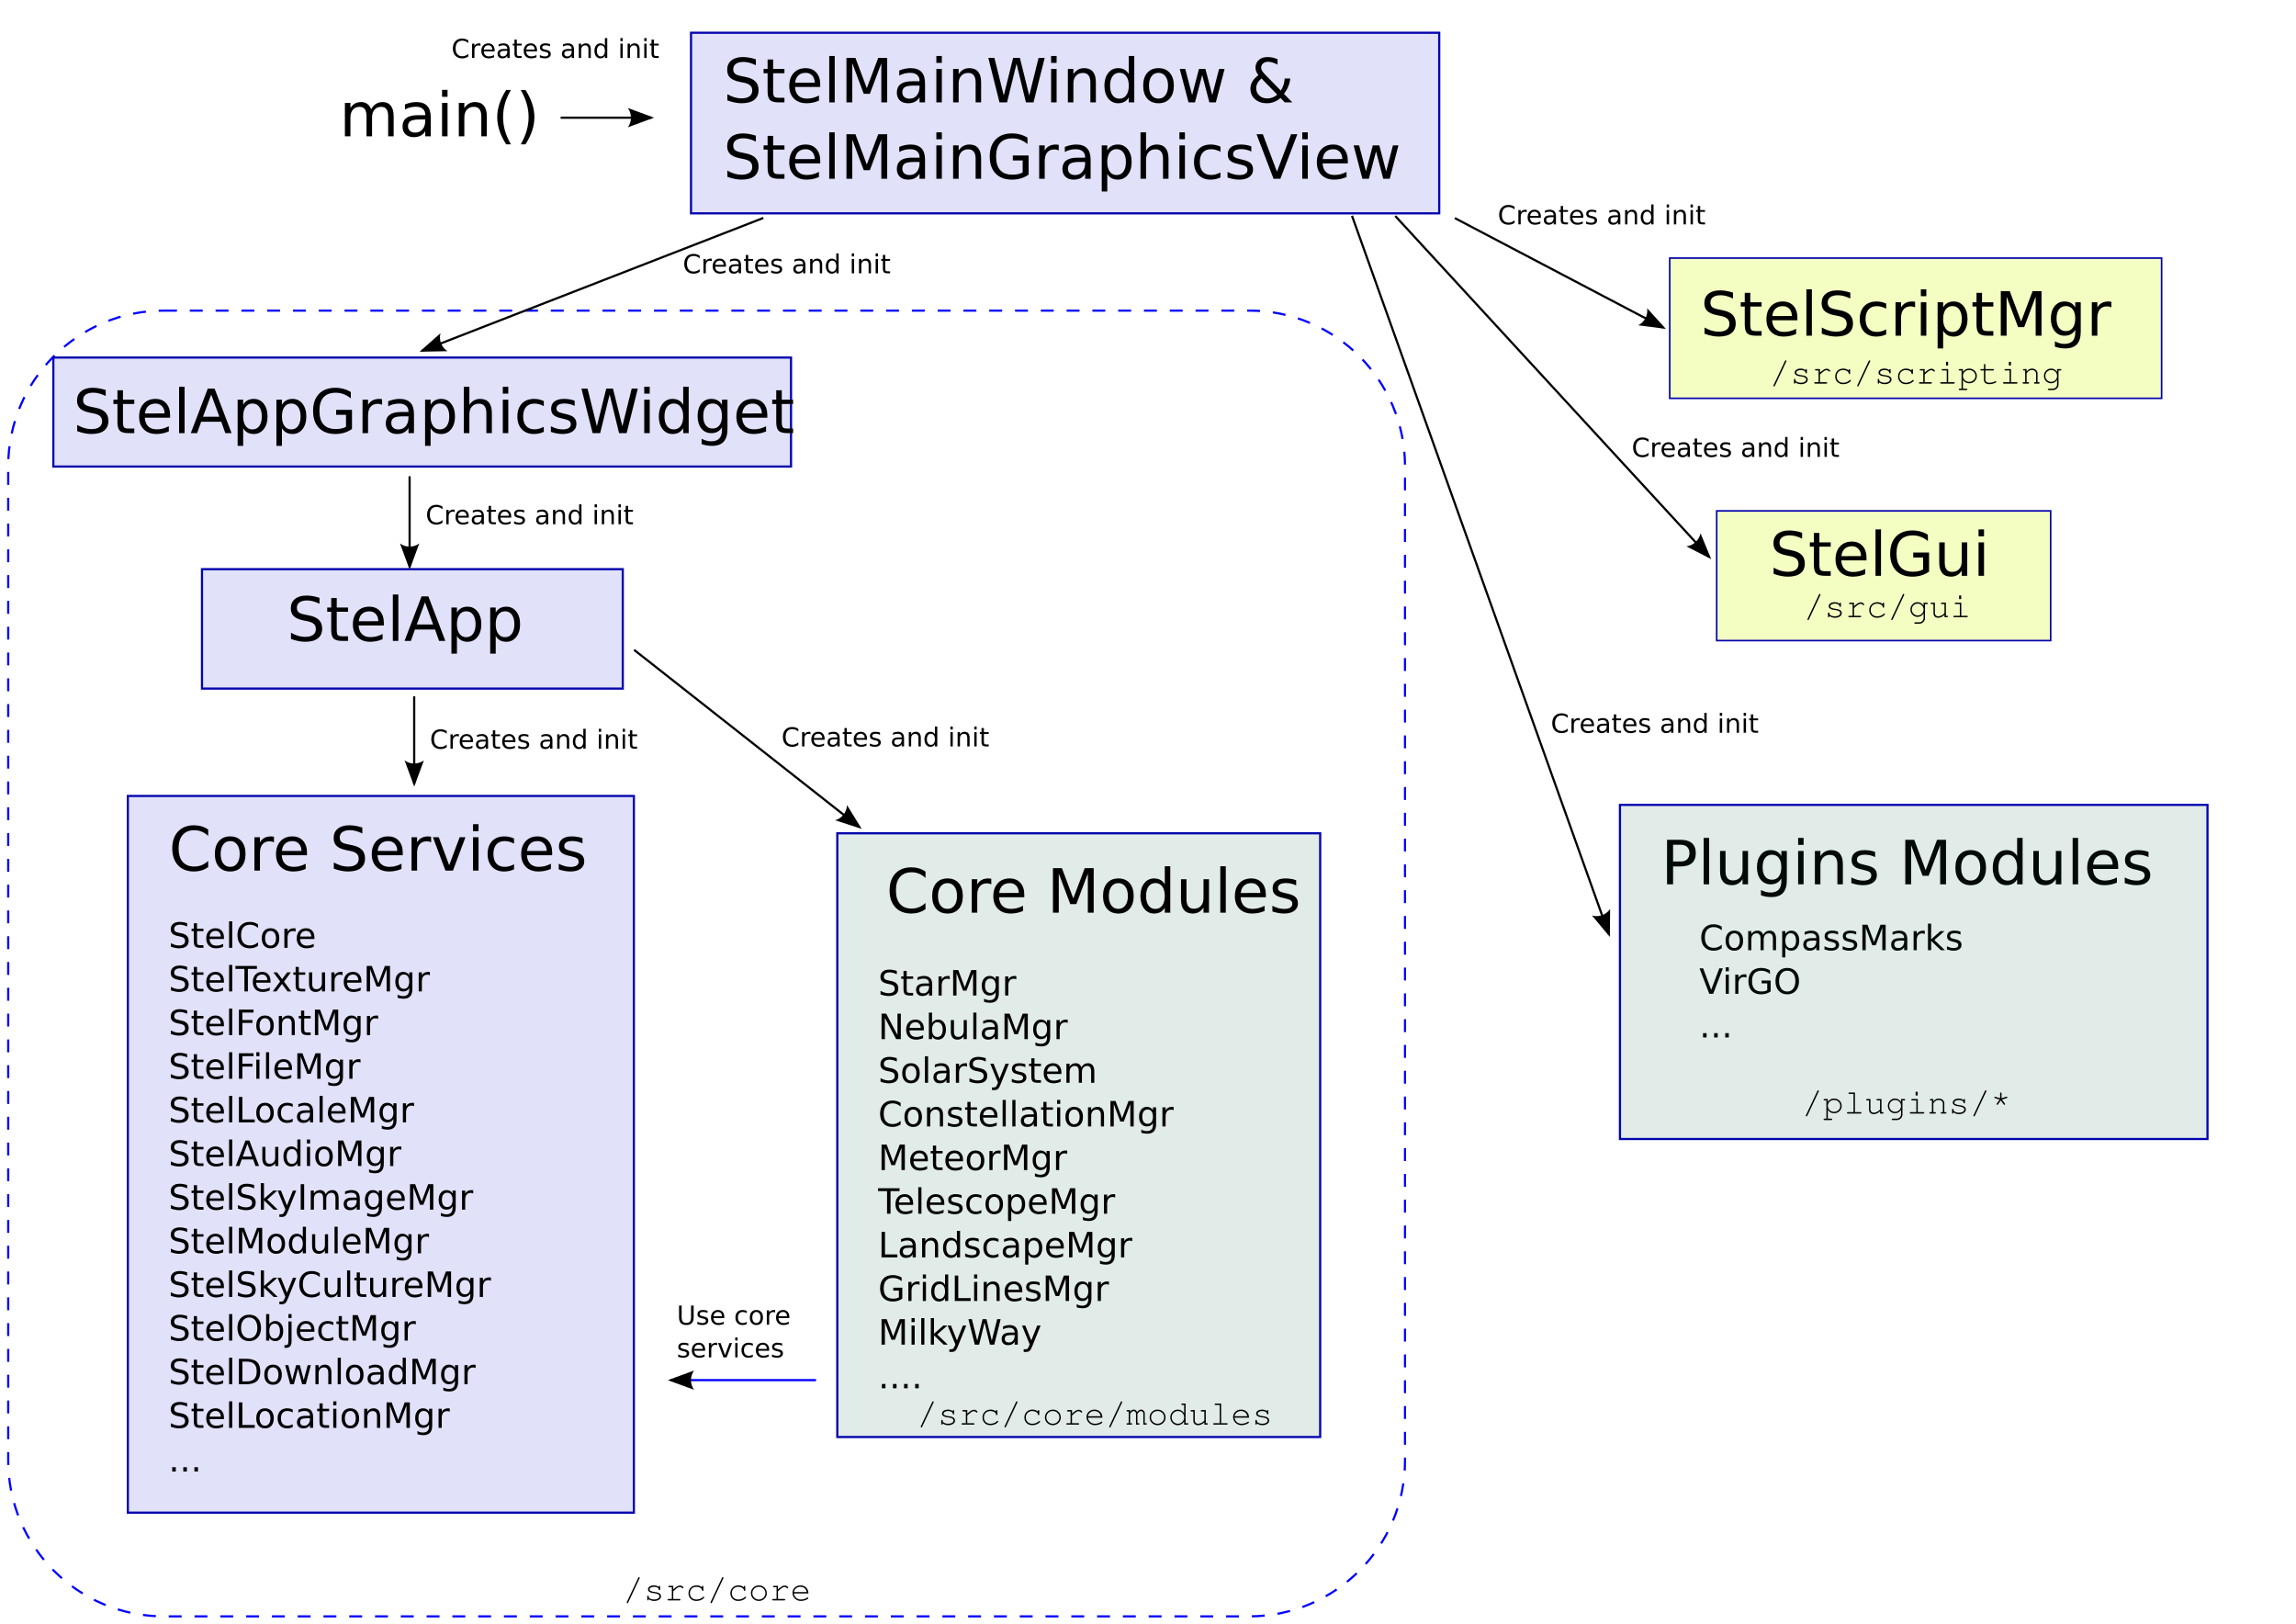
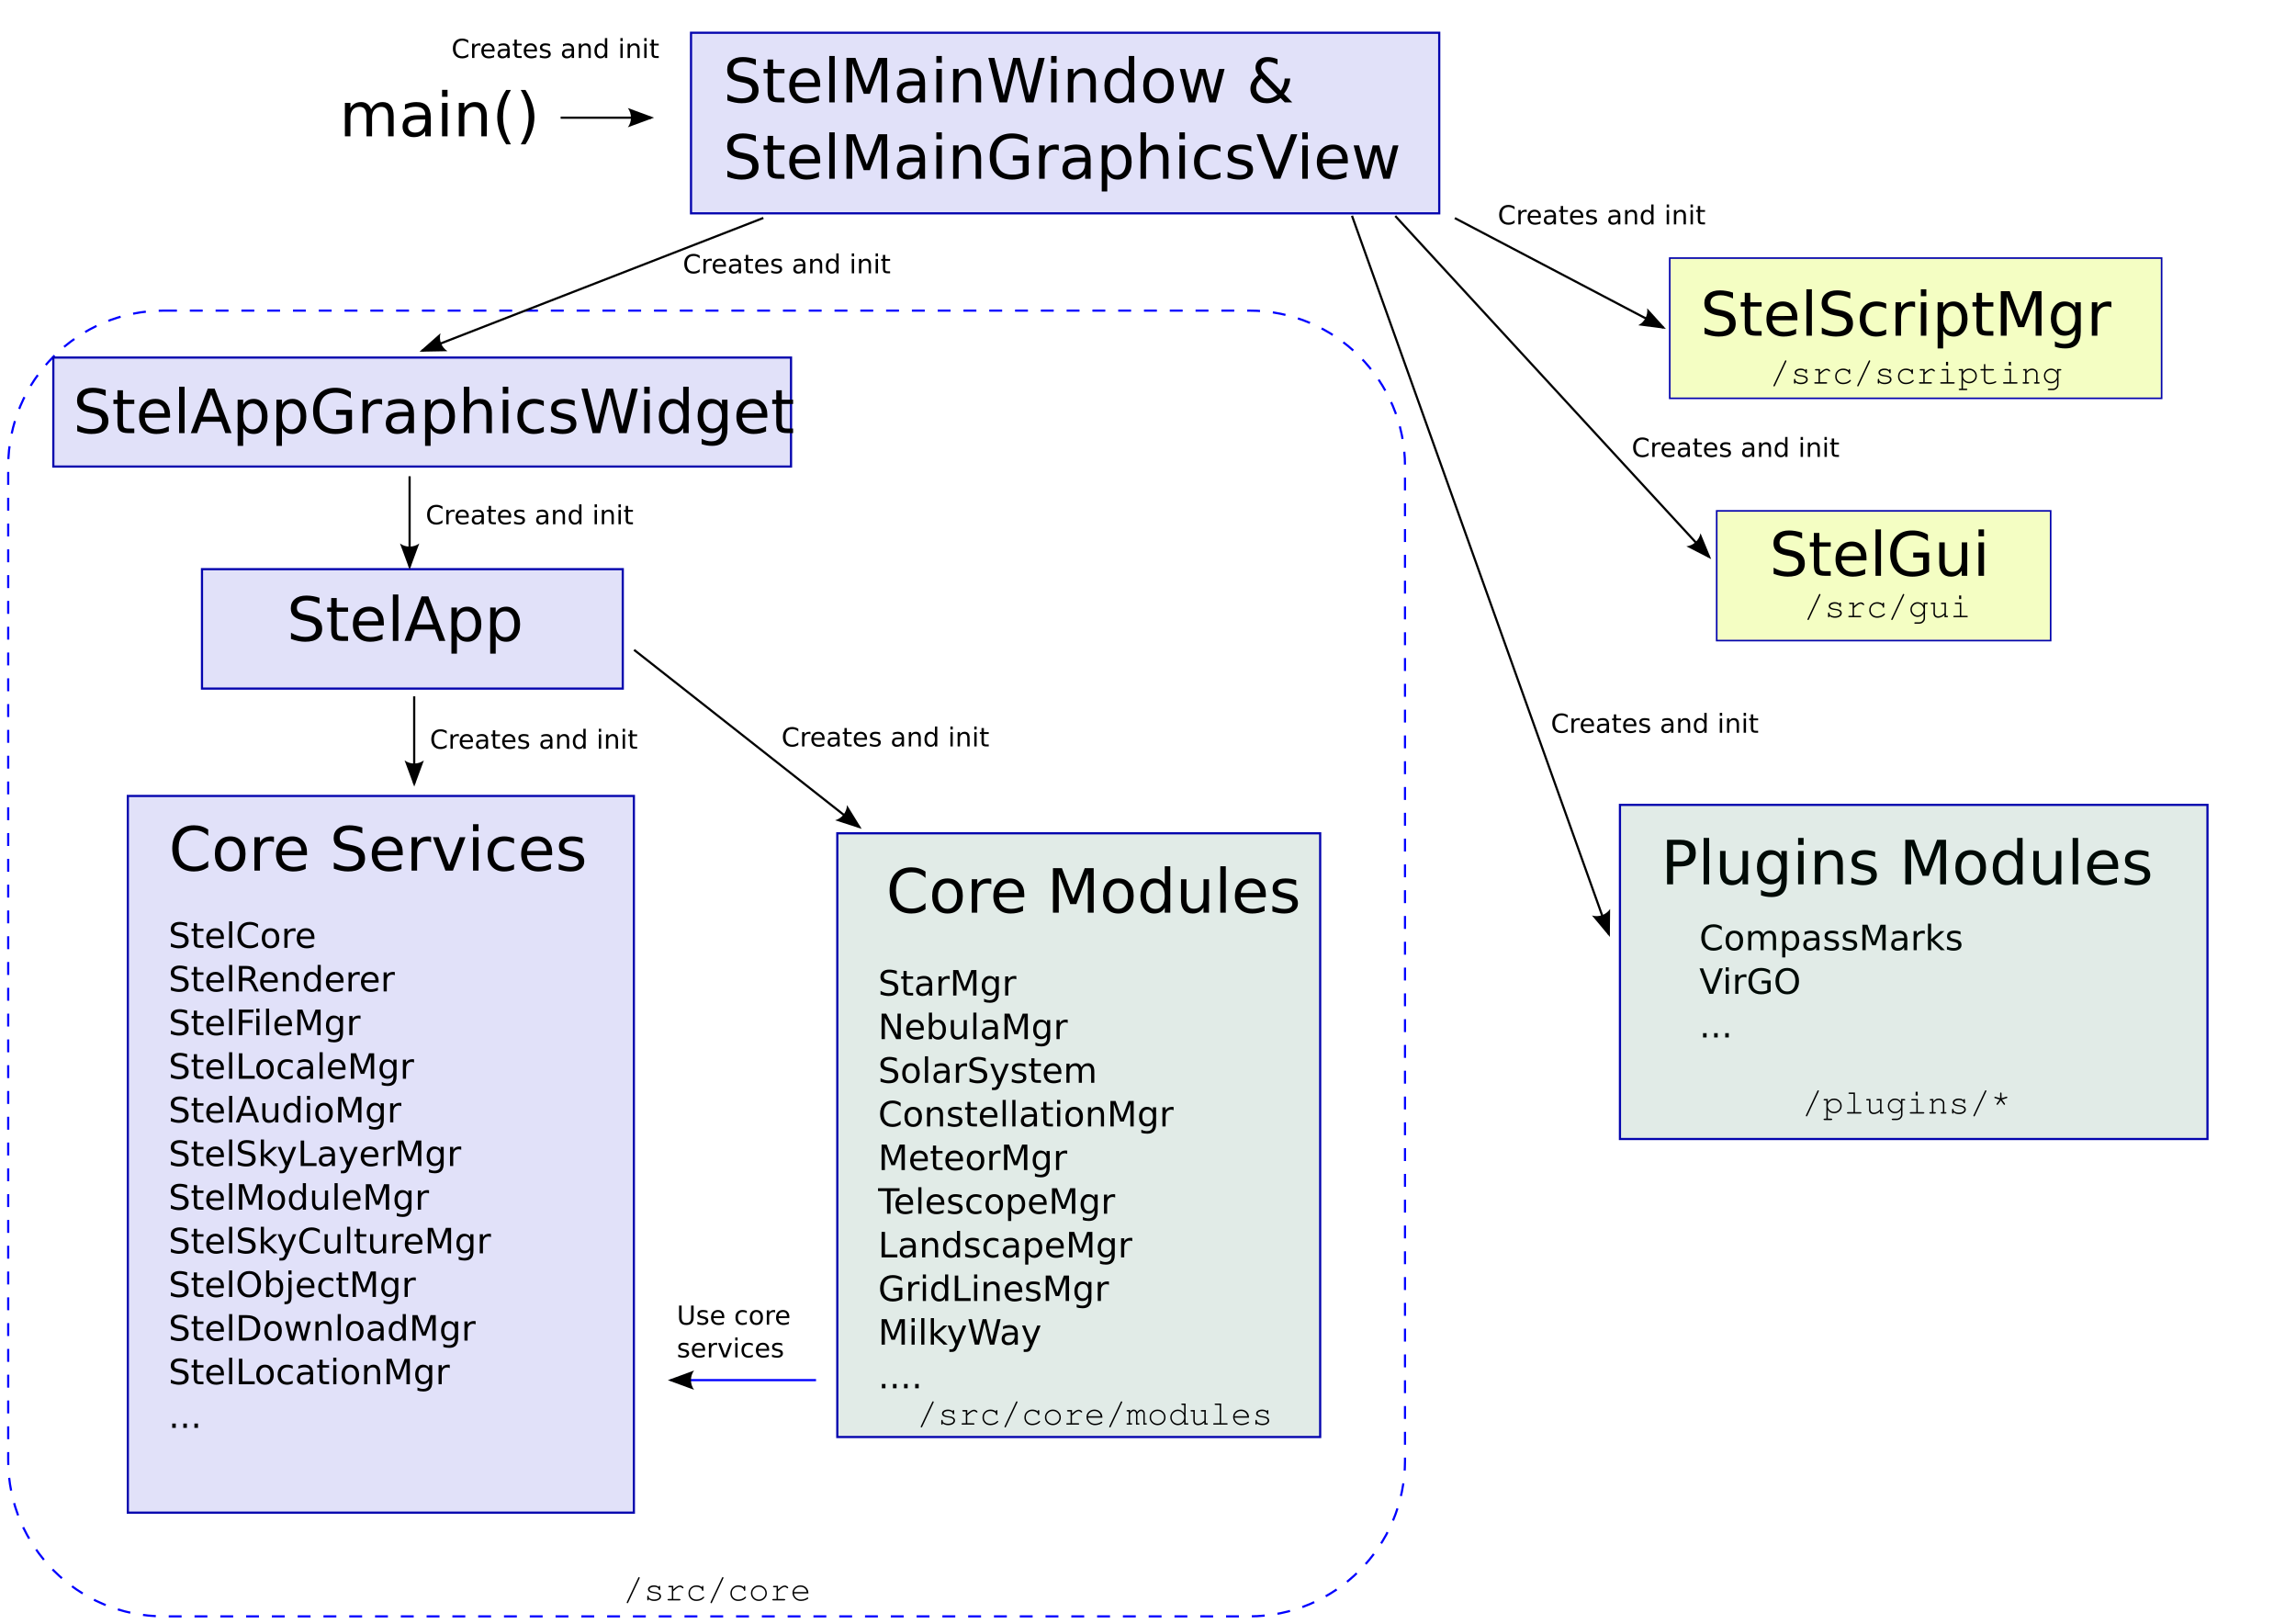
<svg xmlns="http://www.w3.org/2000/svg" width="1052.362" height="744.094" id="svg2" version="1.0">
  <defs id="defs4">
    <marker orient="auto" refY="0.0" refX="0.0" id="Dot_l" style="overflow:visible">
      <path id="path7380" d="M -2.5,-1.0 C -2.5,1.76 -4.74,4.0 -7.5,4.0 C -10.26,4.0 -12.5,1.76 -12.5,-1.0 C -12.5,-3.76 -10.26,-6.0 -7.5,-6.0 C -4.74,-6.0 -2.5,-3.76 -2.5,-1.0 z " style="fill-rule:evenodd;stroke:#000000;stroke-width:1.0pt;marker-start:none;marker-end:none" transform="scale(0.8) translate(7.4, 1)" />
    </marker>
    <marker orient="auto" refY="0.0" refX="0.0" id="Arrow2Lend" style="overflow:visible;">
      <path id="path7339" style="font-size:12.0;fill-rule:evenodd;stroke-width:0.625;stroke-linejoin:round;" d="M 8.719,4.034 L -2.207,0.016 L 8.719,-4.002 C 6.973,-1.63 6.983,1.616 8.719,4.034 z " transform="scale(1.1) rotate(180) translate(1,0)" />
    </marker>
    <marker orient="auto" refY="0" refX="0" id="Arrow2Lend-8" style="overflow:visible">
      <path id="path7339-5" style="font-size:12px;fill-rule:evenodd;stroke-width:0.625;stroke-linejoin:round" d="M 8.719,4.034 -2.207,0.016 8.719,-4.002 c -1.745,2.372 -1.735,5.617 -6e-7,8.035 z" transform="matrix(-1.1,0,0,-1.1,-1.1,0)" />
    </marker>
  </defs>
  <g id="layer1">
    <rect style="fill:#0000c9;fill-opacity:0.12;stroke:#0000ad;stroke-opacity:0.984" id="rect2160" width="231.942" height="328.438" x="58.596" y="364.764" />
    <text xml:space="preserve" style="font-size:12px;font-style:normal;font-weight:normal;fill:#000000;fill-opacity:1;stroke:none;font-family:Bitstream Vera Sans" x="77.382" y="398.982" id="text3134">
      <tspan id="tspan3136" x="77.382" y="398.982" style="font-size:28px">Core Services</tspan>
    </text>
    <text xml:space="preserve" style="font-size:12px;font-style:normal;font-weight:normal;fill:#000000;fill-opacity:1;stroke:none;font-family:Bitstream Vera Sans" x="77.21" y="434.35" id="text3138">
      <tspan id="tspan3140" x="77.21" y="434.35" style="font-size:16px">StelCore</tspan>
-       <tspan x="77.21" y="454.35" id="tspan3142" style="font-size:16px">StelTextureMgr</tspan>
-       <tspan x="77.21" y="474.35" id="tspan3144" style="font-size:16px">StelFontMgr</tspan>
-       <tspan x="77.21" y="494.35" id="tspan3146" style="font-size:16px">StelFileMgr</tspan>
-       <tspan x="77.21" y="514.35" id="tspan3148" style="font-size:16px">StelLocaleMgr</tspan>
-       <tspan x="77.21" y="534.35" style="font-size:16px" id="tspan10494">StelAudioMgr</tspan>
-       <tspan x="77.21" y="554.35" style="font-size:16px" id="tspan10498">StelSkyImageMgr</tspan>
-       <tspan x="77.21" y="574.35" style="font-size:16px" id="tspan10486">StelModuleMgr</tspan>
-       <tspan x="77.21" y="594.35" id="tspan3152" style="font-size:16px">StelSkyCultureMgr</tspan>
-       <tspan x="77.21" y="614.35" style="font-size:16px" id="tspan11513">StelObjectMgr</tspan>
-       <tspan x="77.21" y="634.35" style="font-size:16px" id="tspan2609">StelDownloadMgr</tspan>
-       <tspan x="77.21" y="654.35" style="font-size:16px" id="tspan2611">StelLocationMgr</tspan>
-       <tspan x="77.21" y="674.35" style="font-size:16px" id="tspan2613">...</tspan>
-       <tspan x="77.21" y="694.35" style="font-size:18px" id="tspan6340" />
+       <tspan x="77.21" y="454.35" id="tspan3144" style="font-size:16px">StelRenderer</tspan>
+       <tspan x="77.21" y="474.35" id="tspan3146" style="font-size:16px">StelFileMgr</tspan>
+       <tspan x="77.21" y="494.35" id="tspan3148" style="font-size:16px">StelLocaleMgr</tspan>
+       <tspan x="77.21" y="514.35" style="font-size:16px" id="tspan10494">StelAudioMgr</tspan>
+       <tspan x="77.21" y="534.35" style="font-size:16px" id="tspan10498">StelSkyLayerMgr</tspan>
+       <tspan x="77.21" y="554.35" style="font-size:16px" id="tspan10486">StelModuleMgr</tspan>
+       <tspan x="77.21" y="574.35" id="tspan3152" style="font-size:16px">StelSkyCultureMgr</tspan>
+       <tspan x="77.21" y="594.35" style="font-size:16px" id="tspan11513">StelObjectMgr</tspan>
+       <tspan x="77.21" y="614.35" style="font-size:16px" id="tspan2609">StelDownloadMgr</tspan>
+       <tspan x="77.21" y="634.35" style="font-size:16px" id="tspan2611">StelLocationMgr</tspan>
+       <tspan x="77.21" y="654.35" style="font-size:16px" id="tspan2613">...</tspan>
+       <tspan x="77.21" y="674.35" style="font-size:18px" id="tspan6340" />
    </text>
    <rect style="fill:#005333;fill-opacity:0.12;stroke:#0000ad;stroke-opacity:0.984" id="rect3160" width="221.326" height="276.664" x="383.773" y="381.878" />
    <text xml:space="preserve" style="font-size:12px;font-style:normal;font-weight:normal;fill:#000000;fill-opacity:1;stroke:none;font-family:Bitstream Vera Sans" x="406.166" y="418.25" id="text3162">
      <tspan id="tspan3164" x="406.166" y="418.25" style="font-size:28px">Core Modules</tspan>
    </text>
    <text xml:space="preserve" style="font-size:12px;font-style:normal;font-weight:normal;fill:#000000;fill-opacity:1;stroke:none;font-family:Bitstream Vera Sans" x="402.479" y="456.21" id="text3166">
      <tspan x="402.479" y="456.21" id="tspan3186" style="font-size:16px">StarMgr</tspan>
      <tspan x="402.479" y="476.21" style="font-size:16px" id="tspan3242">NebulaMgr</tspan>
      <tspan x="402.479" y="496.21" style="font-size:16px" id="tspan3244">SolarSystem</tspan>
      <tspan x="402.479" y="516.21" style="font-size:16px" id="tspan3246">ConstellationMgr</tspan>
      <tspan x="402.479" y="536.21" style="font-size:16px" id="tspan3248">MeteorMgr</tspan>
      <tspan x="402.479" y="556.21" style="font-size:16px" id="tspan3250">TelescopeMgr</tspan>
      <tspan x="402.479" y="576.21" style="font-size:16px" id="tspan3252">LandscapeMgr</tspan>
      <tspan x="402.479" y="596.21" style="font-size:16px" id="tspan3254">GridLinesMgr</tspan>
      <tspan x="402.479" y="616.21" style="font-size:16px" id="tspan3491">MilkyWay</tspan>
      <tspan x="402.479" y="636.21" style="font-size:16px" id="tspan3489">....</tspan>
      <tspan x="402.479" y="656.21" style="font-size:18px" id="tspan3258" />
    </text>
    <rect style="fill:#0000c9;fill-opacity:0.12;stroke:#0000ad;stroke-opacity:0.984" id="rect3264" width="192.863" height="54.73" x="92.583" y="260.829" />
    <text xml:space="preserve" style="font-size:12px;font-style:normal;font-weight:normal;fill:#000000;fill-opacity:1;stroke:none;font-family:Bitstream Vera Sans" x="131.446" y="293.713" id="text3266">
      <tspan id="tspan3268" x="131.446" y="293.713" style="font-size:28px">StelApp</tspan>
    </text>
    <path style="fill:none;stroke:#0000ff;stroke-width:1px;stroke-linecap:butt;stroke-linejoin:miter;stroke-opacity:1;marker-end:url(#Arrow2Lend)" d="m 374.031,632.47 -66.592,0" id="path7513" />
    <text xml:space="preserve" style="font-size:12px;font-style:normal;font-weight:normal;fill:#000000;fill-opacity:1;stroke:none;font-family:Bitstream Vera Sans" x="310.194" y="607.046" id="text8490">
      <tspan x="310.194" y="607.046" id="tspan8494">Use core</tspan>
      <tspan x="310.194" y="622.046" id="tspan2627">services</tspan>
    </text>
    <path style="fill:none;stroke:#000000;stroke-width:1px;stroke-linecap:butt;stroke-linejoin:miter;stroke-opacity:1;marker-end:url(#Arrow2Lend)" d="m 189.846,319.111 0,40.046" id="path9481" />
    <text xml:space="preserve" style="font-size:12px;font-style:normal;font-weight:normal;fill:#000000;fill-opacity:1;stroke:none;font-family:Bitstream Vera Sans" x="197.006" y="343.099" id="text9483">
      <tspan id="tspan9485" x="197.006" y="343.099">Creates and init</tspan>
    </text>
    <rect style="fill:#d1fd00;fill-opacity:0.235;stroke:#0000ad;stroke-width:0.735;stroke-opacity:0.984" id="rect9487" width="225.451" height="64.265" x="765.316" y="118.273" />
    <rect style="fill:none;stroke:#0000ff;stroke-width:0.985;stroke-miterlimit:4;stroke-opacity:1;stroke-dasharray:5.91, 5.91;stroke-dashoffset:0" id="rect10500" width="640.219" height="598.387" x="3.761" y="142.342" ry="71.42" />
    <text xml:space="preserve" style="font-size:12px;font-style:normal;font-weight:normal;fill:#000000;fill-opacity:1;stroke:none;font-family:Bitstream Vera Sans" x="779.336" y="153.84" id="text11475">
      <tspan id="tspan11477" x="779.336" y="153.84" style="font-size:28px">StelScriptMgr</tspan>
    </text>
    <rect style="fill:#d1fd00;fill-opacity:0.235;stroke:#0000ad;stroke-width:0.735;stroke-opacity:0.984" id="rect11479" width="153.068" height="59.439" x="786.839" y="234.123" />
    <text xml:space="preserve" style="font-size:12px;font-style:normal;font-weight:normal;fill:#000000;fill-opacity:1;stroke:none;font-family:Bitstream Vera Sans" x="811.011" y="263.876" id="text11481">
      <tspan id="tspan11483" x="811.011" y="263.876" style="font-size:28px">StelGui</tspan>
    </text>
    <rect style="opacity:1;fill:#0000c9;fill-opacity:0.12;stroke:#0000ad;stroke-opacity:0.984" id="rect11485" width="342.942" height="82.764" x="316.725" y="15.006" />
    <text xml:space="preserve" style="font-size:12px;font-style:normal;font-weight:normal;fill:#000000;fill-opacity:1;stroke:none;stroke-width:1px;stroke-linecap:butt;stroke-linejoin:miter;stroke-opacity:1;font-family:Bitstream Vera Sans" x="331.461" y="46.925" id="text11487">
      <tspan id="tspan11489" x="331.461" y="46.925" style="font-size:28px">StelMainWindow &amp;</tspan>
      <tspan x="331.461" y="81.925" style="font-size:28px" id="tspan2615">StelMainGraphicsView</tspan>
    </text>
    <path style="fill:none;fill-rule:evenodd;stroke:#000000;stroke-width:1px;stroke-linecap:butt;stroke-linejoin:miter;marker-end:url(#Arrow2Lend);stroke-opacity:1" d="M 187.738,218.252 L 187.738,259.751" id="path11495" />
    <text xml:space="preserve" style="font-size:12px;font-style:normal;font-weight:normal;fill:#000000;fill-opacity:1;stroke:none;font-family:Bitstream Vera Sans" x="195.084" y="240.24" id="text11497">
      <tspan id="tspan11499" x="195.084" y="240.24">Creates and init</tspan>
    </text>
    <text xml:space="preserve" style="font-size:12px;font-style:normal;font-weight:normal;fill:#000000;fill-opacity:1;stroke:none;stroke-width:1px;stroke-linecap:butt;stroke-linejoin:miter;stroke-opacity:1;font-family:Bitstream Vera Sans" x="93.338" y="328.814" id="text11515">
      <tspan x="93.338" y="328.814" style="font-size:18px" id="tspan11539" />
      <tspan x="93.338" y="351.314" style="font-size:18px" id="tspan11541" />
    </text>
    <rect style="opacity:1;fill:#0000c9;fill-opacity:0.12;stroke:#0000ad;stroke-opacity:0.984" id="rect11620" width="338.117" height="49.951" x="24.445" y="163.854" />
    <text xml:space="preserve" style="font-size:12px;font-style:normal;font-weight:normal;fill:#000000;fill-opacity:1;stroke:none;stroke-width:1px;stroke-linecap:butt;stroke-linejoin:miter;stroke-opacity:1;font-family:Bitstream Vera Sans" x="34.773" y="178.598" id="text11622">
      <tspan id="tspan11624" x="34.773" y="178.598" style="font-size:28px" />
    </text>
    <path style="fill:none;fill-rule:evenodd;stroke:#000000;stroke-width:1px;stroke-linecap:butt;stroke-linejoin:miter;marker-end:url(#Arrow2Lend);stroke-opacity:1" d="M 349.876,99.881 L 193.529,160.682" id="path11626" />
    <text xml:space="preserve" style="font-size:12px;font-style:normal;font-weight:normal;fill:#000000;fill-opacity:1;stroke:none;font-family:Bitstream Vera Sans" x="312.954" y="125.241" id="text11628">
      <tspan id="tspan11630" x="312.954" y="125.241">Creates and init</tspan>
    </text>
    <text xml:space="preserve" style="font-size:12px;font-style:normal;font-weight:normal;fill:#000000;fill-opacity:1;stroke:none;font-family:Bitstream Vera Sans" x="206.902" y="26.578" id="text11638">
      <tspan id="tspan11640" x="206.902" y="26.578">Creates and init</tspan>
    </text>
    <path style="fill:none;fill-rule:evenodd;stroke:#000000;stroke-width:1px;stroke-linecap:butt;stroke-linejoin:miter;marker-end:url(#Arrow2Lend);stroke-opacity:1" d="m 256.962,53.935 41.499,0" id="path11642" />
    <text xml:space="preserve" style="font-size:12px;font-style:normal;font-weight:normal;fill:#000000;fill-opacity:1;stroke:none;font-family:Bitstream Vera Sans" x="155.539" y="62.461" id="text11644">
      <tspan id="tspan11646" x="155.539" y="62.461" style="font-size:28px">main()</tspan>
    </text>
    <text xml:space="preserve" style="font-size:12px;font-style:normal;font-weight:normal;fill:#000000;fill-opacity:1;stroke:none;font-family:Bitstream Vera Sans" x="33.463" y="198.489" id="text2617">
      <tspan x="33.463" y="198.489" style="font-size:28px" id="tspan2621">StelAppGraphicsWidget</tspan>
    </text>
    <text xml:space="preserve" style="font-size:12px;font-style:normal;font-weight:normal;fill:#000000;fill-opacity:1;stroke:none;font-family:Bitstream Vera Sans" x="761.337" y="405.264" id="text3413">
      <tspan id="tspan3415" x="761.337" y="405.264" style="font-size:28px">Plugins Modules</tspan>
    </text>
    <text xml:space="preserve" style="font-size:12px;font-style:normal;font-weight:normal;fill:#000000;fill-opacity:1;stroke:none;font-family:Bitstream Vera Sans" x="778.854" y="435.44" id="text3417">
      <tspan x="778.854" y="435.44" id="tspan3419" style="font-size:16px">CompassMarks</tspan>
      <tspan x="778.854" y="455.44" style="font-size:16px" id="tspan3437">VirGO</tspan>
      <tspan x="778.854" y="475.44" style="font-size:16px" id="tspan3485">...</tspan>
      <tspan x="778.854" y="495.44" style="font-size:18px" id="tspan3439" />
    </text>
    <text xml:space="preserve" style="font-size:12px;font-style:normal;font-weight:normal;fill:#000000;fill-opacity:1;stroke:none;font-family:Bitstream Vera Sans" x="747.861" y="209.376" id="text3495">
      <tspan id="tspan3497" x="747.861" y="209.376">Creates and init</tspan>
    </text>
    <path style="fill:none;stroke:#000000;stroke-width:1px;stroke-linecap:butt;stroke-linejoin:miter;stroke-opacity:1;marker-end:url(#Arrow2Lend)" d="M 639.516,98.986 783.406,255.26" id="path3499" />
    <text xml:space="preserve" style="font-size:12px;font-style:normal;font-weight:normal;fill:#000000;fill-opacity:1;stroke:none;font-family:Bitstream Vera Sans" x="686.463" y="102.822" id="text3501">
      <tspan id="tspan3503" x="686.463" y="102.822">Creates and init</tspan>
    </text>
    <path style="fill:none;stroke:#000000;stroke-width:1px;stroke-linecap:butt;stroke-linejoin:miter;stroke-opacity:1;marker-end:url(#Arrow2Lend)" d="m 666.819,99.951 95.545,50.185" id="path3505" />
    <path style="fill:none;stroke:#000000;stroke-width:1px;stroke-linecap:butt;stroke-linejoin:miter;stroke-opacity:1;marker-end:url(#Arrow2Lend)" d="m 290.637,297.817 103.254,81.23" id="path3507" />
    <text xml:space="preserve" style="font-size:12px;font-style:normal;font-weight:normal;fill:#000000;fill-opacity:1;stroke:none;font-family:Bitstream Vera Sans" x="358.165" y="342.072" id="text3509">
      <tspan id="tspan3511" x="358.165" y="342.072">Creates and init</tspan>
    </text>
    <rect style="fill:#005333;fill-opacity:0.12;stroke:#0000ad;stroke-opacity:0.984" id="rect3160-2" width="269.289" height="153.122" x="742.501" y="368.853" />
    <path style="fill:none;stroke:#000000;stroke-width:1px;stroke-linecap:butt;stroke-linejoin:miter;stroke-opacity:1;marker-end:url(#Arrow2Lend)" d="M 619.682,98.887 737.41,428.119" id="path3499-8" />
    <text xml:space="preserve" style="font-size:40px;font-style:normal;font-weight:normal;fill:#000000;fill-opacity:1;stroke:none;font-family:Bitstream Vera Sans" x="811.014" y="175.803" id="text2956">
      <tspan id="tspan2958" x="811.014" y="175.803" style="font-size:16px;font-style:normal;font-variant:normal;font-weight:normal;font-stretch:normal;font-family:FreeMono;-inkscape-font-specification:FreeMono">/src/scripting</tspan>
    </text>
    <text xml:space="preserve" style="font-size:40px;font-style:normal;font-weight:normal;fill:#000000;fill-opacity:1;stroke:none;font-family:Bitstream Vera Sans" x="826.617" y="282.853" id="text2956-0">
      <tspan id="tspan2958-1" x="826.617" y="282.853" style="font-size:16px;font-style:normal;font-variant:normal;font-weight:normal;font-stretch:normal;font-family:FreeMono;-inkscape-font-specification:FreeMono">/src/gui</tspan>
    </text>
    <text xml:space="preserve" style="font-size:40px;font-style:normal;font-weight:normal;fill:#000000;fill-opacity:1;stroke:none;font-family:Bitstream Vera Sans" x="825.879" y="510.321" id="text2956-0-1">
      <tspan id="tspan2958-1-4" x="825.879" y="510.321" style="font-size:16px;font-style:normal;font-variant:normal;font-weight:normal;font-stretch:normal;font-family:FreeMono;-inkscape-font-specification:FreeMono">/plugins/*</tspan>
    </text>
    <text xml:space="preserve" style="font-size:40px;font-style:normal;font-weight:normal;fill:#000000;fill-opacity:1;stroke:none;font-family:Bitstream Vera Sans" x="285.424" y="733.416" id="text2956-4">
      <tspan x="285.424" y="733.416" style="font-size:16px;font-style:normal;font-variant:normal;font-weight:normal;font-stretch:normal;font-family:FreeMono;-inkscape-font-specification:FreeMono" id="tspan3035">/src/core</tspan>
    </text>
    <text xml:space="preserve" style="font-size:40px;font-style:normal;font-weight:normal;fill:#000000;fill-opacity:1;stroke:none;font-family:Bitstream Vera Sans" x="420.181" y="652.864" id="text2956-4-8">
      <tspan x="420.181" y="652.864" style="font-size:16px;font-style:normal;font-variant:normal;font-weight:normal;font-stretch:normal;font-family:FreeMono;-inkscape-font-specification:FreeMono" id="tspan3035-3">/src/core/modules</tspan>
    </text>
    <text xml:space="preserve" style="font-size:12px;font-style:normal;font-weight:normal;fill:#000000;fill-opacity:1;stroke:none;font-family:Bitstream Vera Sans" x="710.805" y="335.794" id="text3495-5">
      <tspan id="tspan3497-6" x="710.805" y="335.794">Creates and init</tspan>
    </text>
  </g>
</svg>
